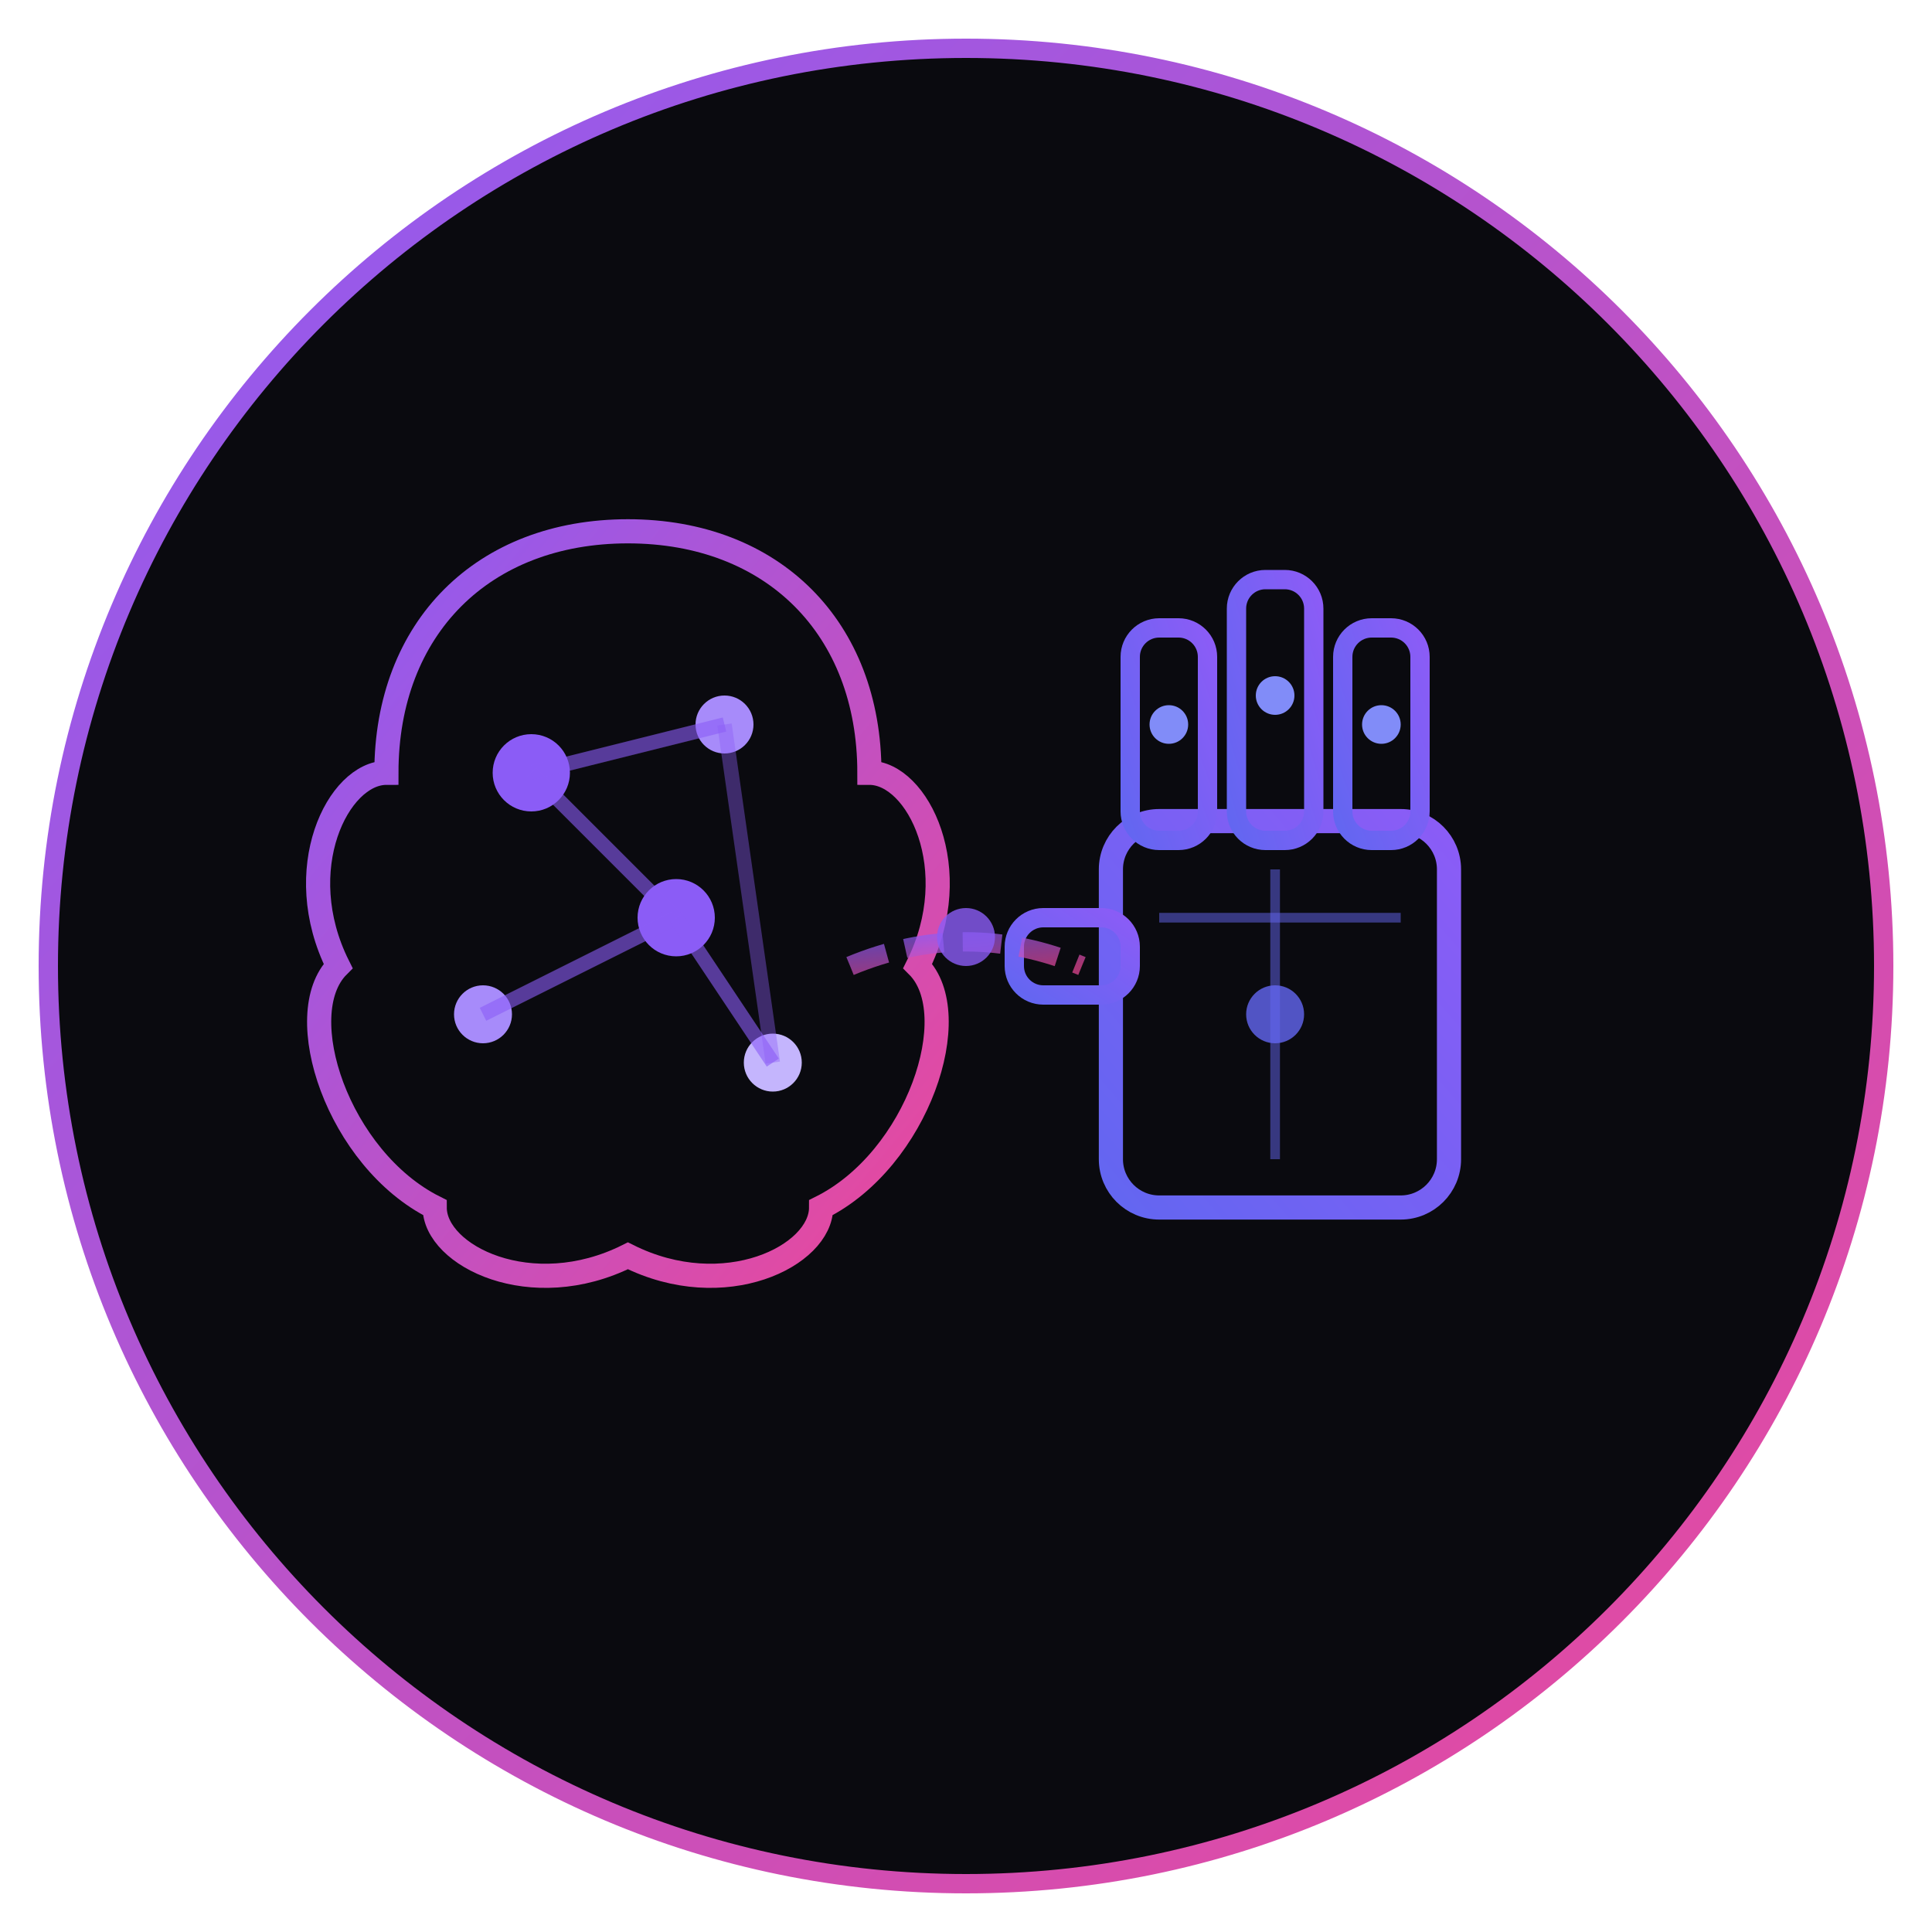
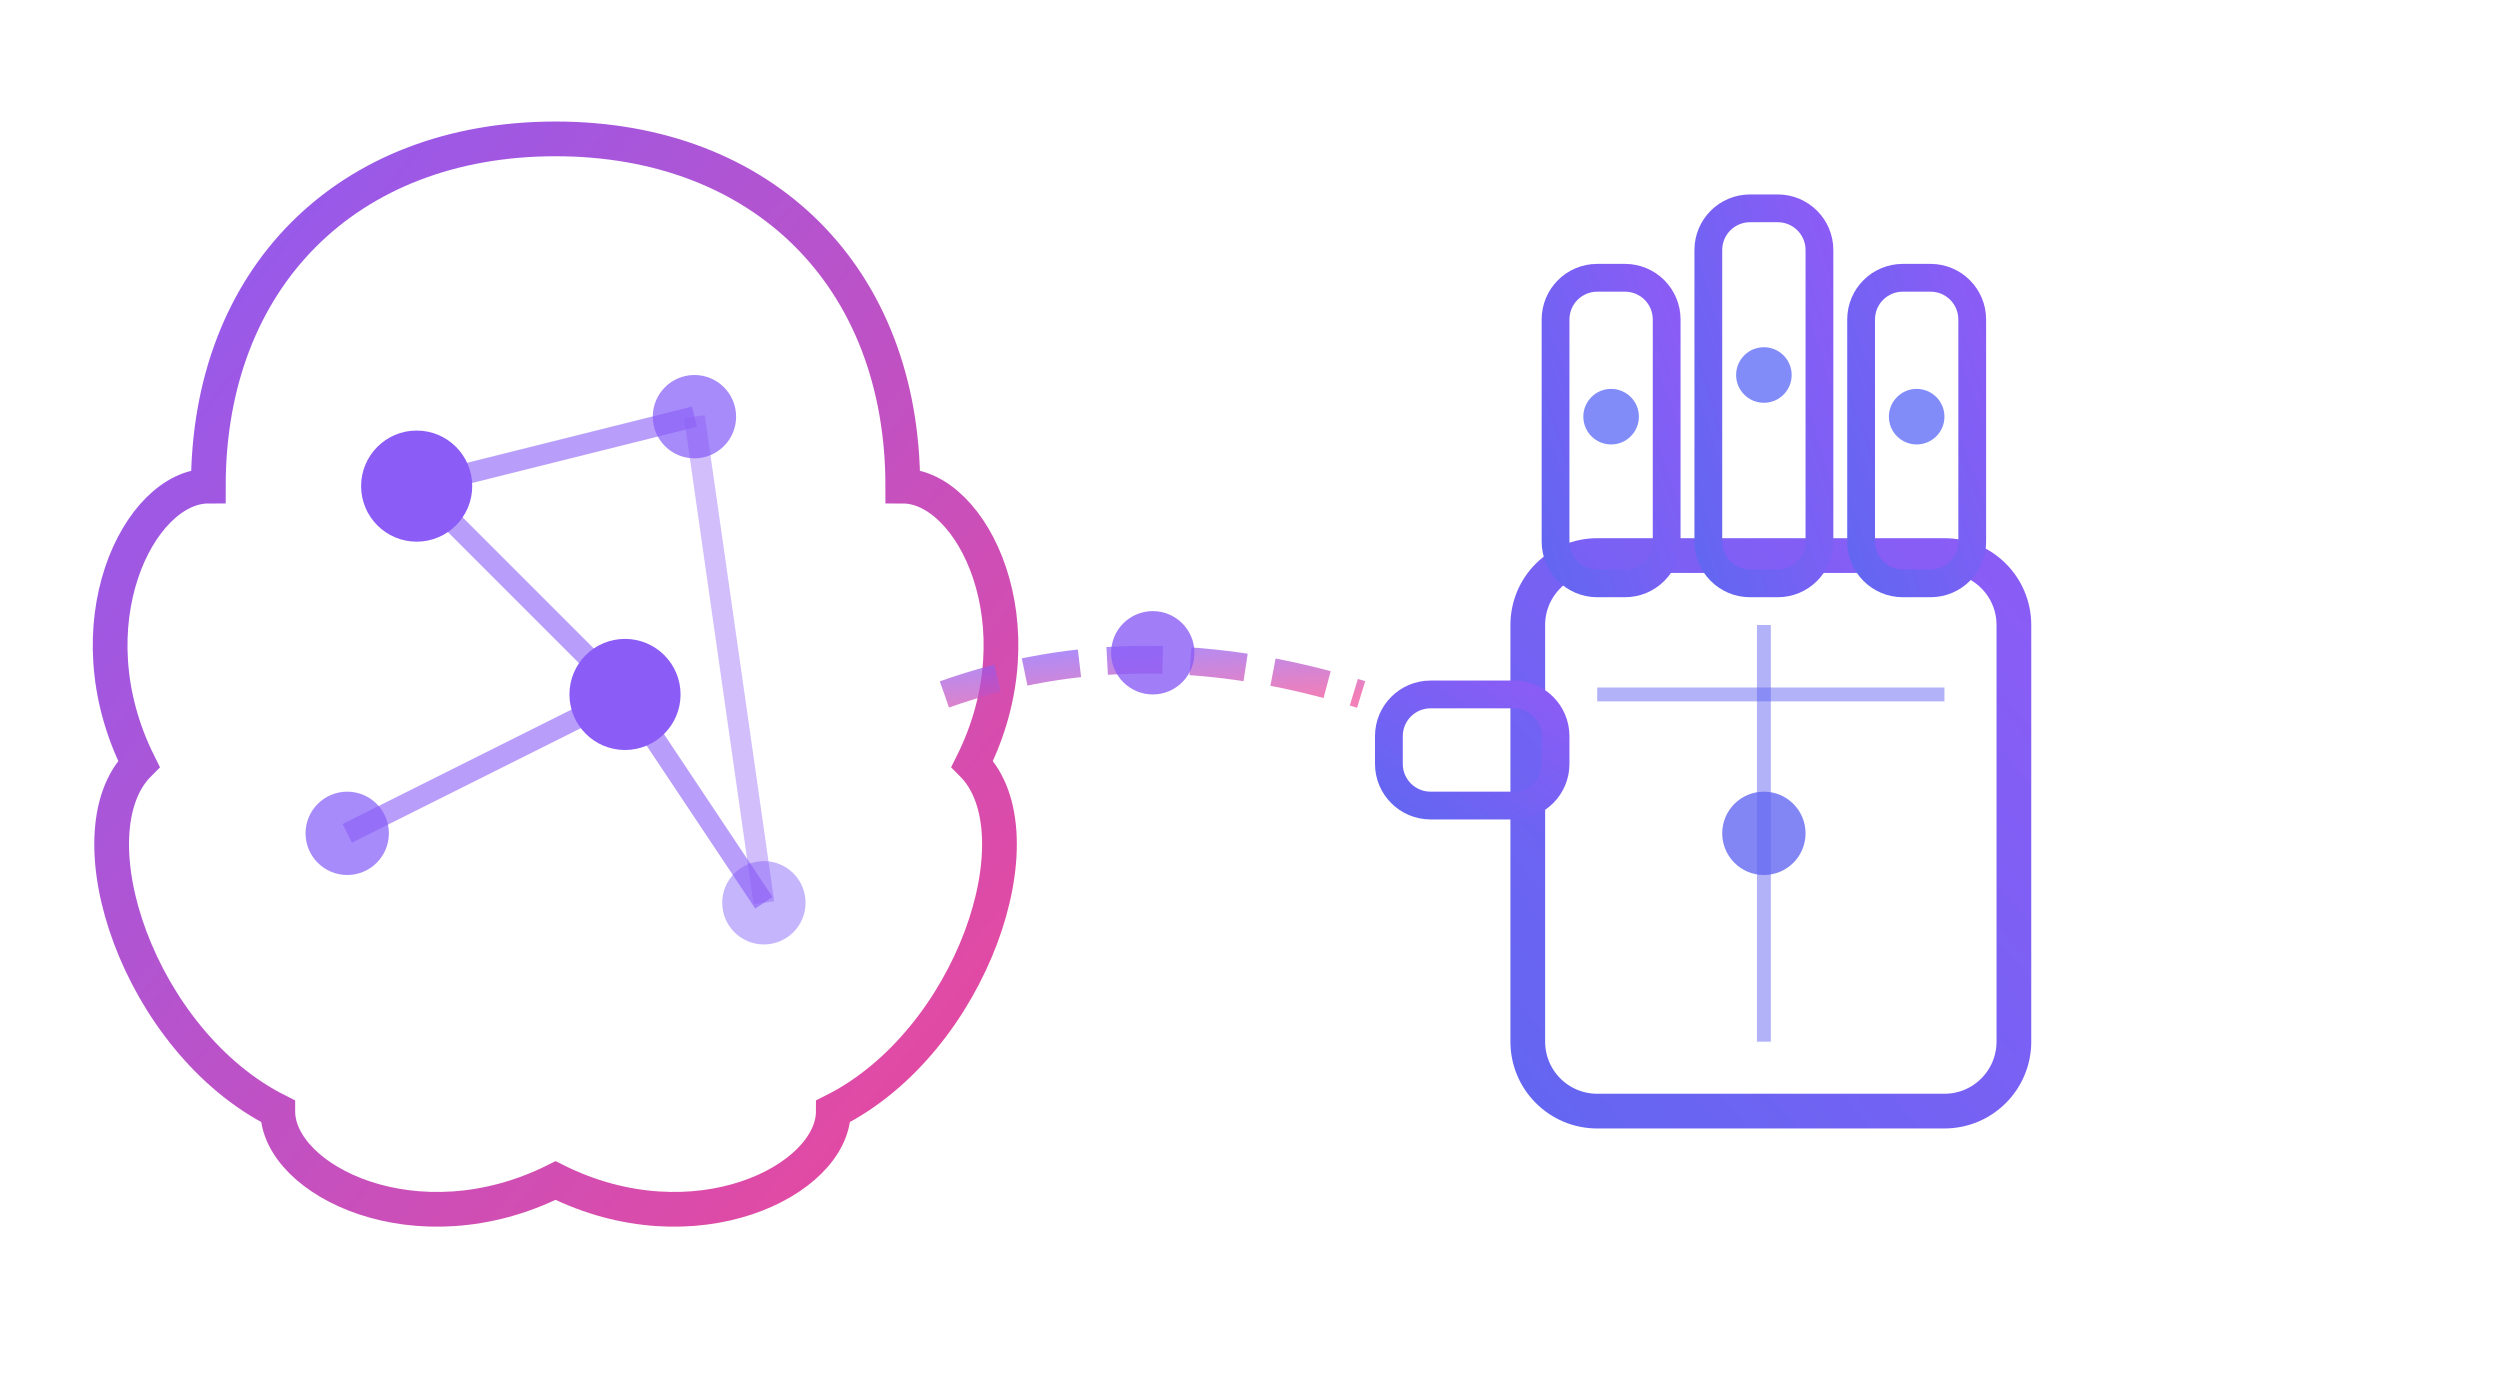
- <svg xmlns="http://www.w3.org/2000/svg" viewBox="0 0 200 200" width="200" height="200">
+ <svg xmlns="http://www.w3.org/2000/svg" viewBox="0 0 180 100" width="180" height="100">
  <defs>
    <linearGradient id="grad" x1="0%" y1="0%" x2="100%" y2="100%">
      <stop offset="0%" style="stop-color:#8b5cf6" />
      <stop offset="100%" style="stop-color:#ec4899" />
    </linearGradient>
    <linearGradient id="grad2" x1="0%" y1="100%" x2="100%" y2="0%">
      <stop offset="0%" style="stop-color:#6366f1" />
      <stop offset="100%" style="stop-color:#8b5cf6" />
    </linearGradient>
  </defs>
-   <circle cx="100" cy="100" r="95" fill="#0a0a0f" stroke="url(#grad)" stroke-width="2" />
-   <g transform="translate(35, 55)">
+   <g transform="translate(10, 10)">
    <path d="M30 0 C45 0 55 10 55 25 C60 25 65 35 60 45 C65 50 60 65 50 70 C50 75 40 80 30 75 C20 80 10 75 10 70 C0 65 -5 50 0 45 C-5 35 0 25 5 25 C5 10 15 0 30 0" fill="none" stroke="url(#grad)" stroke-width="2.5" stroke-linecap="round" />
    <circle cx="20" cy="25" r="4" fill="#8b5cf6" />
    <circle cx="40" cy="20" r="3" fill="#a78bfa" />
    <circle cx="35" cy="40" r="4" fill="#8b5cf6" />
    <circle cx="15" cy="50" r="3" fill="#a78bfa" />
    <circle cx="45" cy="55" r="3" fill="#c4b5fd" />
    <line x1="20" y1="25" x2="40" y2="20" stroke="#8b5cf6" stroke-width="1.5" opacity="0.6" />
    <line x1="20" y1="25" x2="35" y2="40" stroke="#8b5cf6" stroke-width="1.5" opacity="0.6" />
    <line x1="35" y1="40" x2="15" y2="50" stroke="#8b5cf6" stroke-width="1.5" opacity="0.6" />
    <line x1="35" y1="40" x2="45" y2="55" stroke="#8b5cf6" stroke-width="1.5" opacity="0.6" />
    <line x1="40" y1="20" x2="45" y2="55" stroke="#8b5cf6" stroke-width="1.5" opacity="0.4" />
  </g>
-   <g transform="translate(105, 60)">
+   <g transform="translate(100, 15)">
    <rect x="10" y="25" width="35" height="40" rx="5" fill="none" stroke="url(#grad2)" stroke-width="2.5" />
    <line x1="15" y1="35" x2="40" y2="35" stroke="#6366f1" stroke-width="1" opacity="0.5" />
    <line x1="27" y1="30" x2="27" y2="60" stroke="#6366f1" stroke-width="1" opacity="0.5" />
    <circle cx="27" cy="45" r="3" fill="#6366f1" opacity="0.8" />
    <rect x="12" y="5" width="8" height="22" rx="3" fill="none" stroke="url(#grad2)" stroke-width="2" />
    <rect x="23" y="0" width="8" height="27" rx="3" fill="none" stroke="url(#grad2)" stroke-width="2" />
    <rect x="34" y="5" width="8" height="22" rx="3" fill="none" stroke="url(#grad2)" stroke-width="2" />
    <rect x="0" y="35" width="12" height="8" rx="3" fill="none" stroke="url(#grad2)" stroke-width="2" />
    <circle cx="16" cy="15" r="2" fill="#818cf8" />
    <circle cx="27" cy="12" r="2" fill="#818cf8" />
    <circle cx="38" cy="15" r="2" fill="#818cf8" />
  </g>
-   <path d="M88 100 Q100 95 112 100" stroke="url(#grad)" stroke-width="2" fill="none" stroke-dasharray="4 2" opacity="0.7" />
-   <circle cx="100" cy="97" r="3" fill="#8b5cf6" opacity="0.8">
+   <path d="M68 50 Q82 45 98 50" stroke="url(#grad)" stroke-width="2" fill="none" stroke-dasharray="4 2" opacity="0.7" />
+   <circle cx="83" cy="47" r="3" fill="#8b5cf6" opacity="0.8">
    <animate attributeName="opacity" values="0.4;1;0.4" dur="2s" repeatCount="indefinite" />
  </circle>
</svg>
